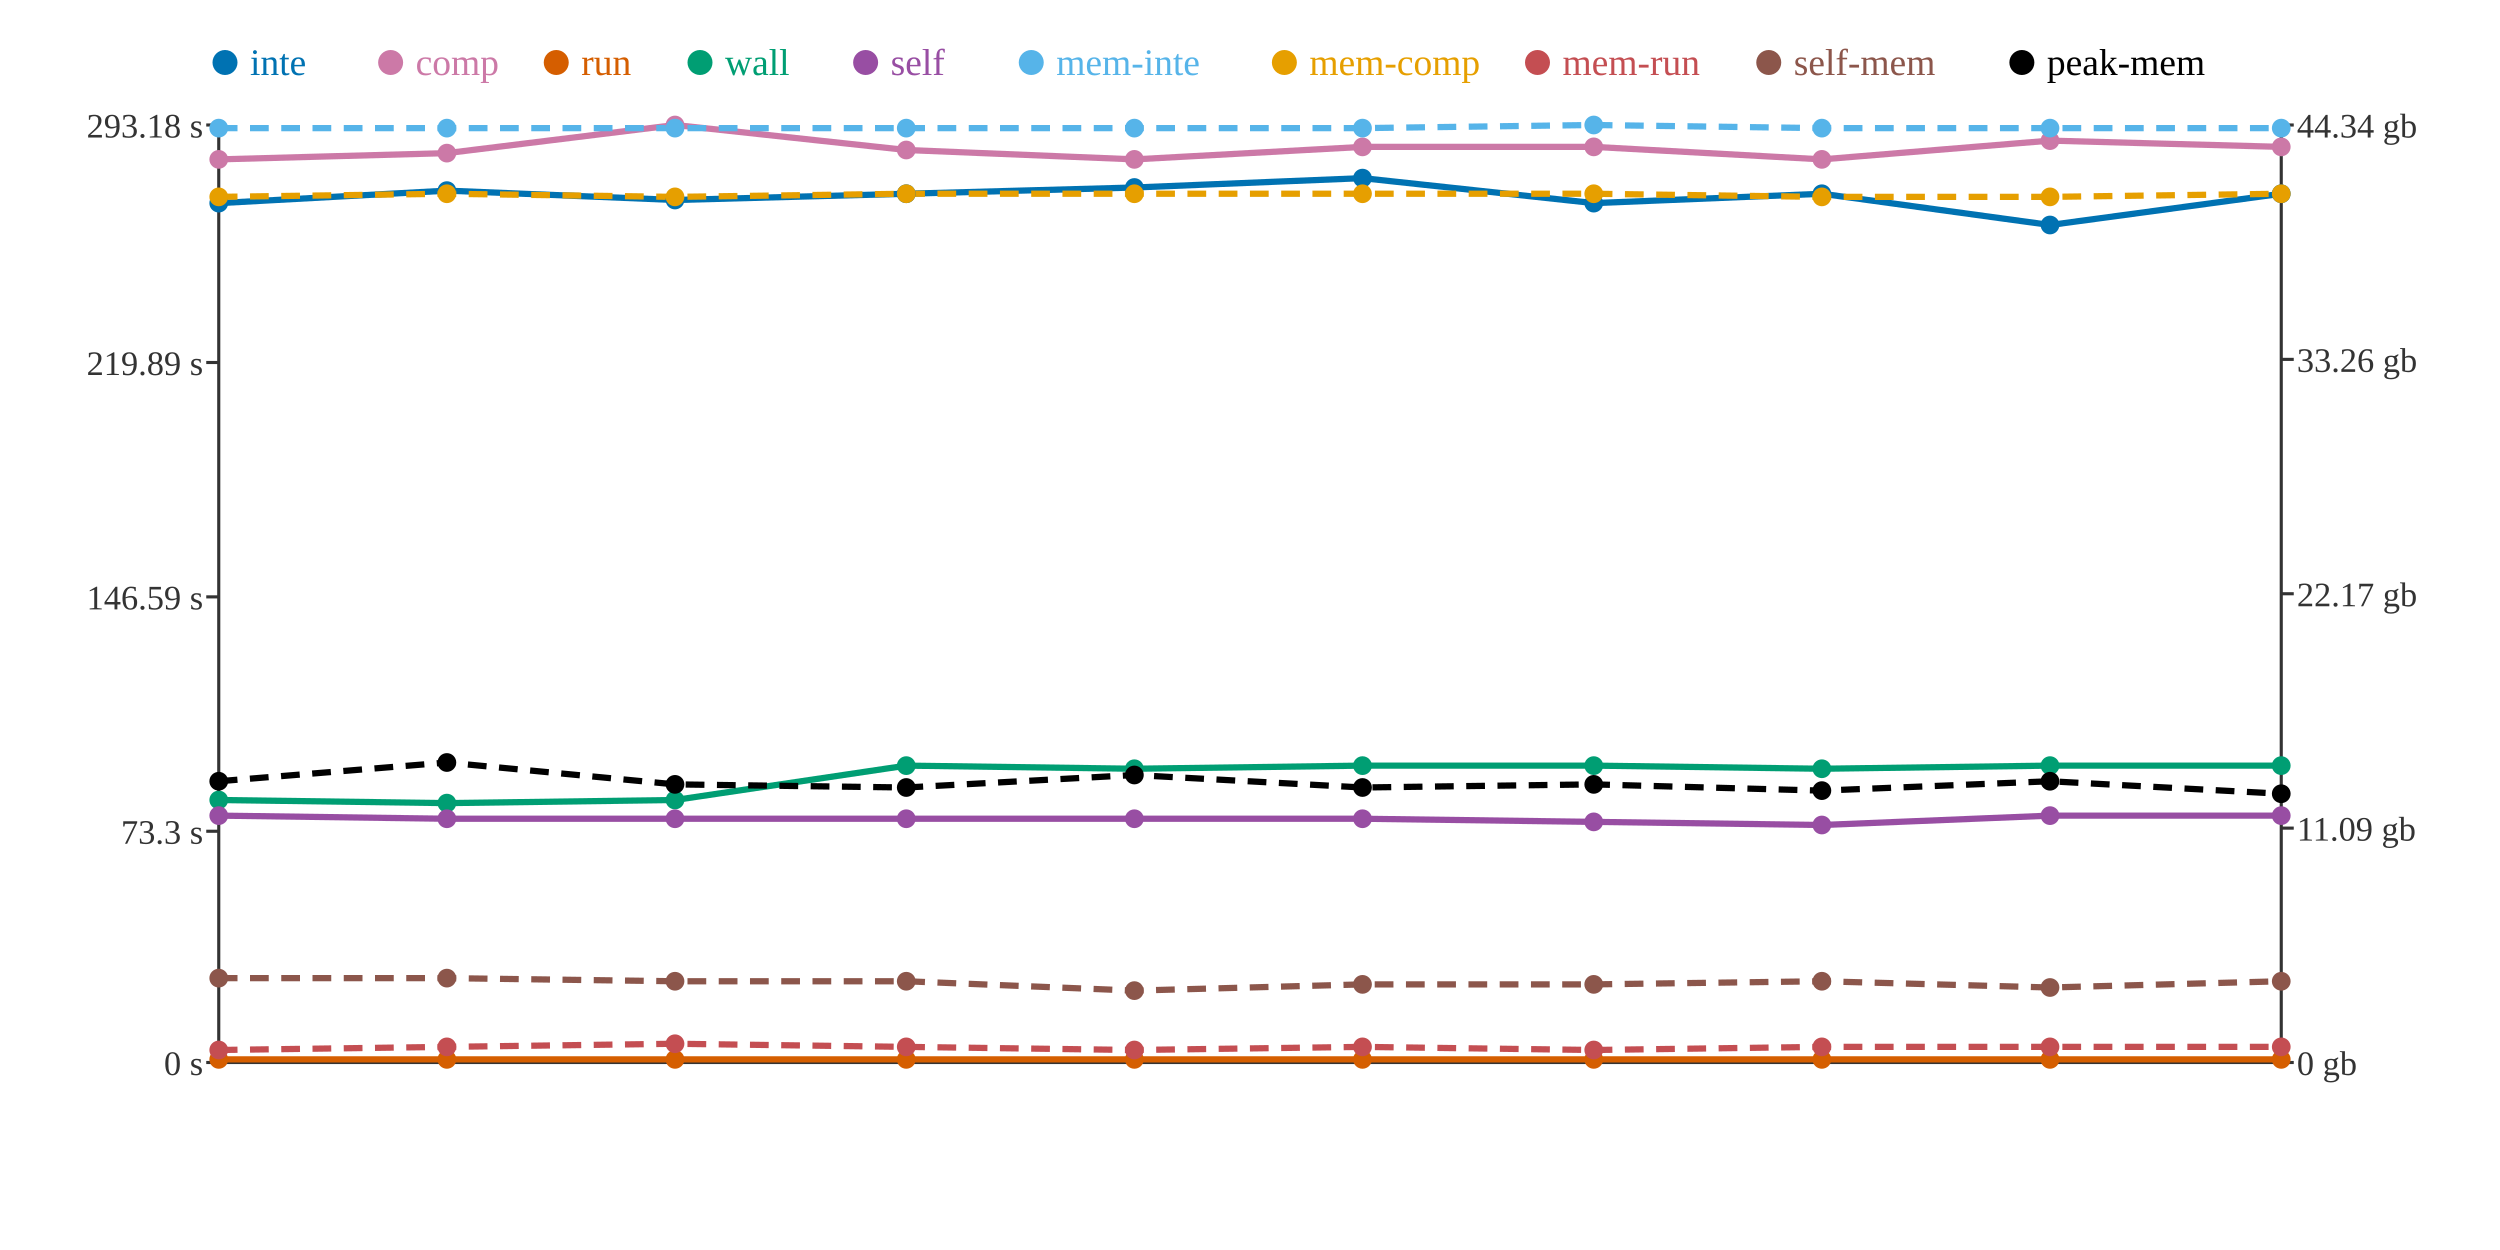
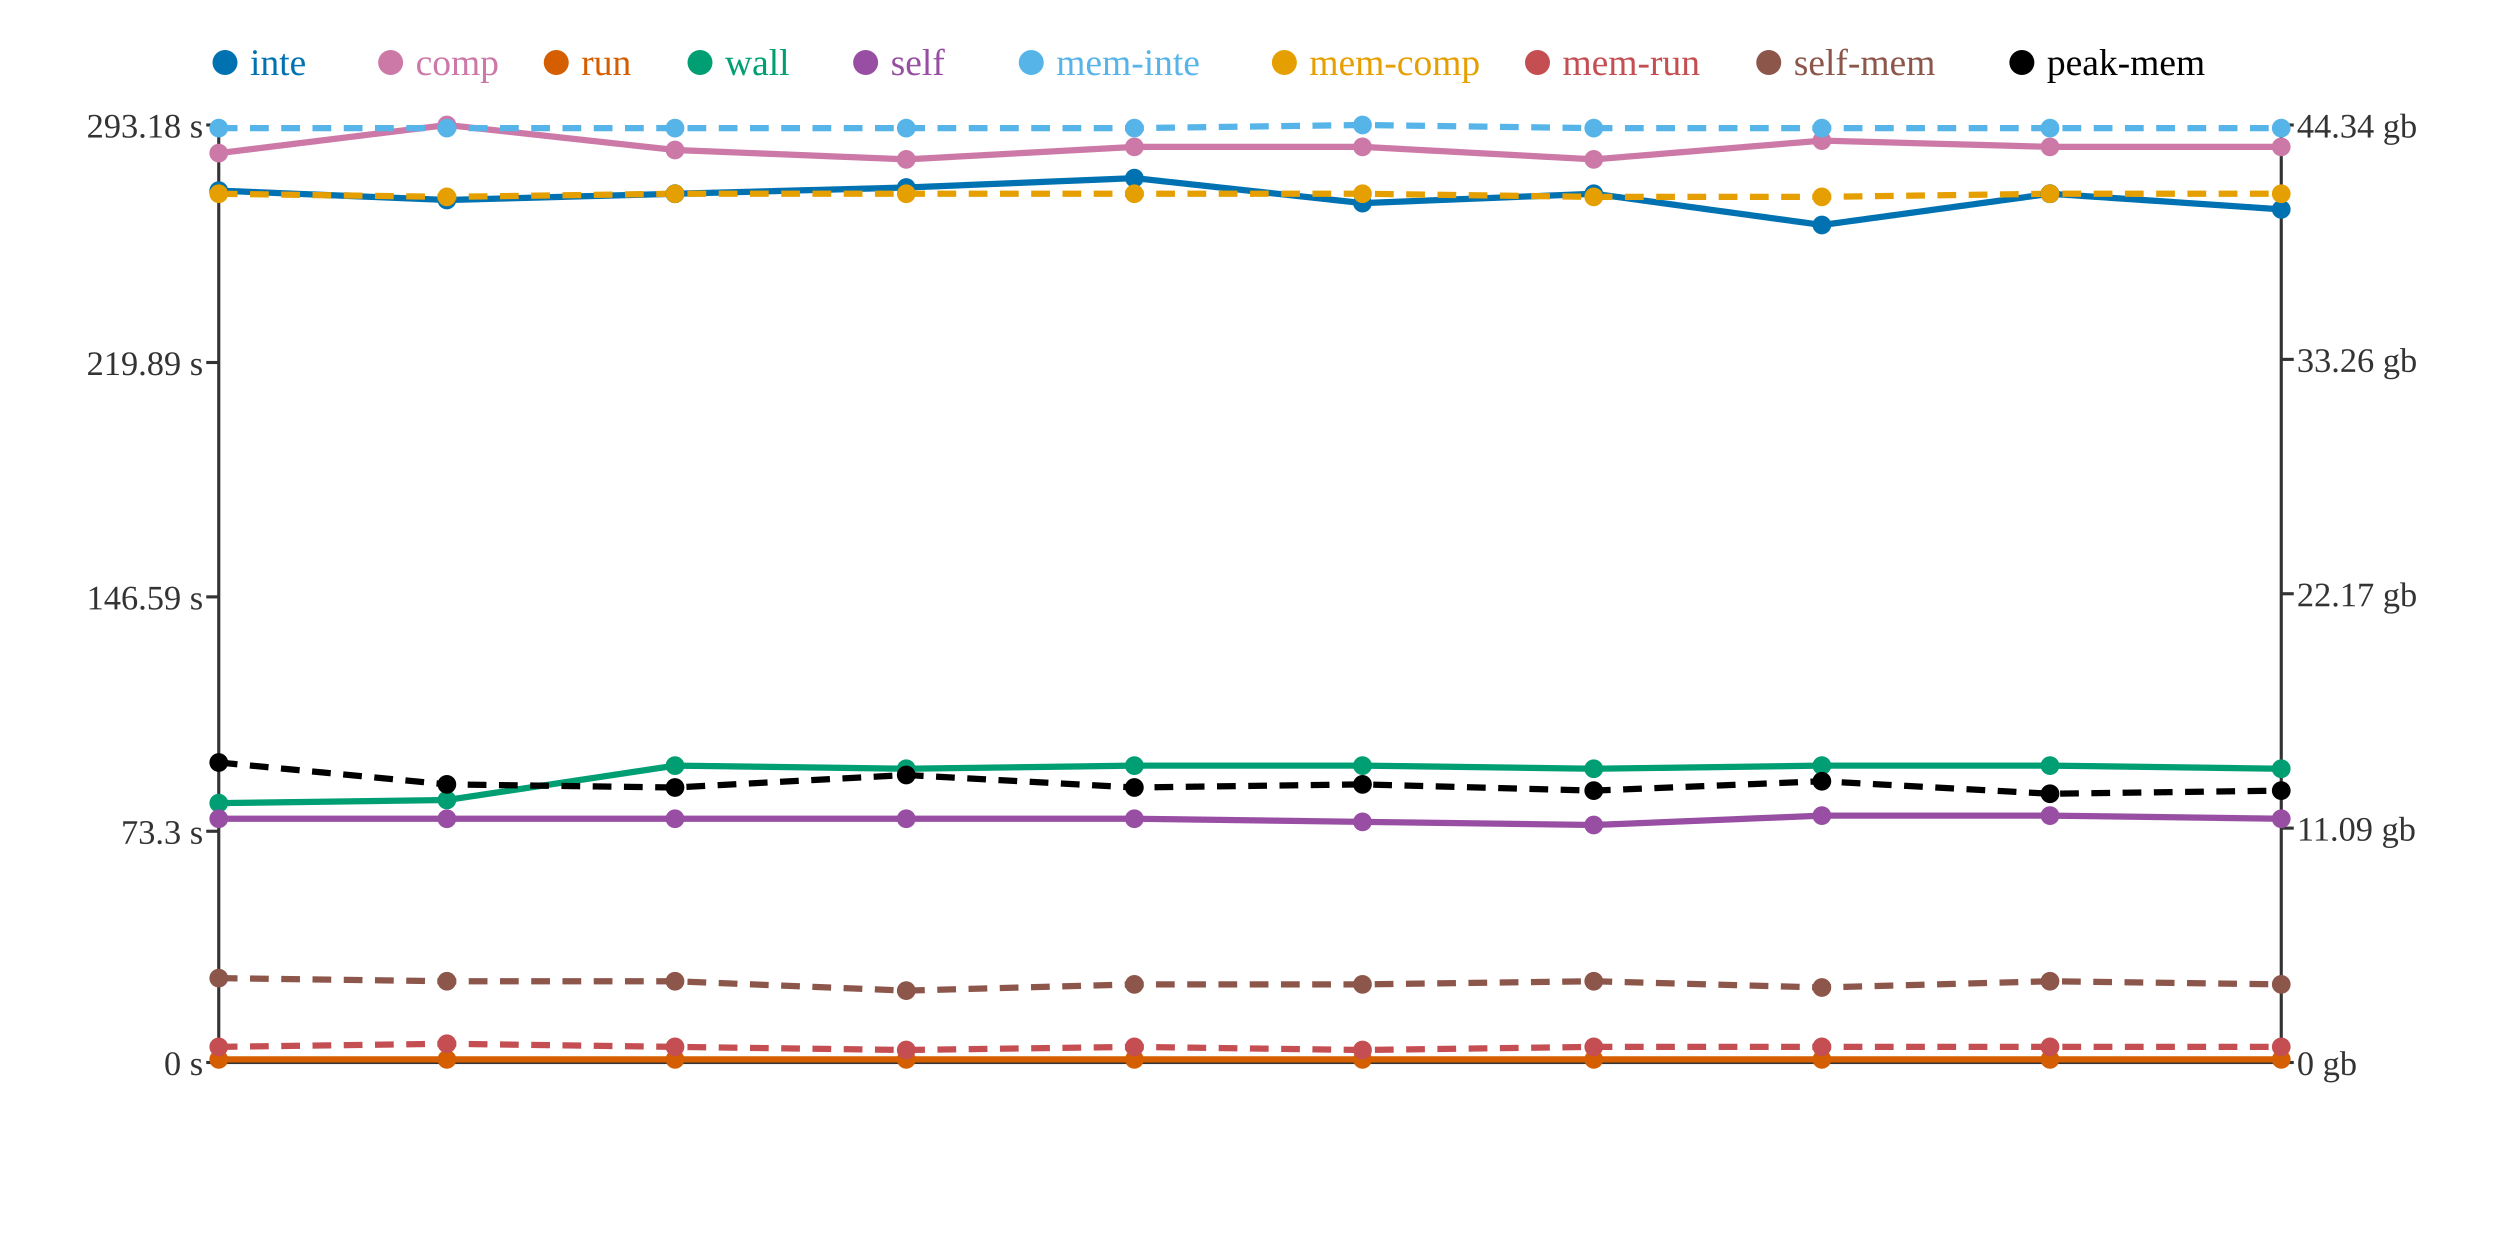
<svg xmlns="http://www.w3.org/2000/svg" width="800" height="400">
  <rect width="800" height="400" fill="white" />
  <line x1="70" y1="40" x2="70" y2="340" stroke="#333" stroke-width="1" />
  <line x1="70" y1="340" x2="730" y2="340" stroke="#333" stroke-width="1" />
  <line x1="730" y1="40" x2="730" y2="340" stroke="#333" stroke-width="1" />
  <line x1="66" y1="340" x2="70" y2="340" stroke="#333" stroke-width="1" />
  <text x="65" y="344" text-anchor="end" font-size="11" fill="#333">0 s</text>
  <line x1="66" y1="266" x2="70" y2="266" stroke="#333" stroke-width="1" />
  <text x="65" y="270" text-anchor="end" font-size="11" fill="#333">73.3 s</text>
  <line x1="66" y1="191" x2="70" y2="191" stroke="#333" stroke-width="1" />
  <text x="65" y="195" text-anchor="end" font-size="11" fill="#333">146.59 s</text>
  <line x1="66" y1="116" x2="70" y2="116" stroke="#333" stroke-width="1" />
  <text x="65" y="120" text-anchor="end" font-size="11" fill="#333">219.89 s</text>
  <line x1="66" y1="40" x2="70" y2="40" stroke="#333" stroke-width="1" />
  <text x="65" y="44" text-anchor="end" font-size="11" fill="#333">293.18 s</text>
  <line x1="730" y1="340" x2="734" y2="340" stroke="#333" stroke-width="1" />
  <text x="735" y="344" text-anchor="start" font-size="11" fill="#333">0 gb</text>
  <line x1="730" y1="265" x2="734" y2="265" stroke="#333" stroke-width="1" />
  <text x="735" y="269" text-anchor="start" font-size="11" fill="#333">11.09 gb</text>
  <line x1="730" y1="190" x2="734" y2="190" stroke="#333" stroke-width="1" />
  <text x="735" y="194" text-anchor="start" font-size="11" fill="#333">22.17 gb</text>
  <line x1="730" y1="115" x2="734" y2="115" stroke="#333" stroke-width="1" />
  <text x="735" y="119" text-anchor="start" font-size="11" fill="#333">33.26 gb</text>
  <line x1="730" y1="40" x2="734" y2="40" stroke="#333" stroke-width="1" />
  <text x="735" y="44" text-anchor="start" font-size="11" fill="#333">44.34 gb</text>
-   <polyline points="70,65 143,61 216,64 290,62 363,60 436,57 510,65 583,62 656,72 730,62" fill="none" stroke="#0072B2" stroke-width="2" />
-   <polyline points="70,51 143,49 216,40 290,48 363,51 436,47 510,47 583,51 656,45 730,47" fill="none" stroke="#CC79A7" stroke-width="2" />
+   <polyline points="70,61 143,64 216,62 290,60 363,57 436,65 510,62 583,72 656,62 730,67" fill="none" stroke="#0072B2" stroke-width="2" />
+   <polyline points="70,49 143,40 216,48 290,51 363,47 436,47 510,51 583,45 656,47 730,47" fill="none" stroke="#CC79A7" stroke-width="2" />
  <polyline points="70,339 143,339 216,339 290,339 363,339 436,339 510,339 583,339 656,339 730,339" fill="none" stroke="#D55E00" stroke-width="2" />
-   <polyline points="70,256 143,257 216,256 290,245 363,246 436,245 510,245 583,246 656,245 730,245" fill="none" stroke="#009E73" stroke-width="2" />
-   <polyline points="70,261 143,262 216,262 290,262 363,262 436,262 510,263 583,264 656,261 730,261" fill="none" stroke="#984EA3" stroke-width="2" />
-   <polyline points="70,41 143,41 216,41 290,41 363,41 436,41 510,40 583,41 656,41 730,41" fill="none" stroke="#56B4E9" stroke-width="2" stroke-dasharray="6 4" />
-   <polyline points="70,63 143,62 216,63 290,62 363,62 436,62 510,62 583,63 656,63 730,62" fill="none" stroke="#E69F00" stroke-width="2" stroke-dasharray="6 4" />
-   <polyline points="70,336 143,335 216,334 290,335 363,336 436,335 510,336 583,335 656,335 730,335" fill="none" stroke="#C44E52" stroke-width="2" stroke-dasharray="6 4" />
-   <polyline points="70,313 143,313 216,314 290,314 363,317 436,315 510,315 583,314 656,316 730,314" fill="none" stroke="#8C564B" stroke-width="2" stroke-dasharray="6 4" />
-   <polyline points="70,250 143,244 216,251 290,252 363,248 436,252 510,251 583,253 656,250 730,254" fill="none" stroke="#000000" stroke-width="2" stroke-dasharray="6 4" />
-   <circle cx="70" cy="65" r="3" fill="#0072B2" />
-   <circle cx="70" cy="51" r="3" fill="#CC79A7" />
+   <polyline points="70,257 143,256 216,245 290,246 363,245 436,245 510,246 583,245 656,245 730,246" fill="none" stroke="#009E73" stroke-width="2" />
+   <polyline points="70,262 143,262 216,262 290,262 363,262 436,263 510,264 583,261 656,261 730,262" fill="none" stroke="#984EA3" stroke-width="2" />
+   <polyline points="70,41 143,41 216,41 290,41 363,41 436,40 510,41 583,41 656,41 730,41" fill="none" stroke="#56B4E9" stroke-width="2" stroke-dasharray="6 4" />
+   <polyline points="70,62 143,63 216,62 290,62 363,62 436,62 510,63 583,63 656,62 730,62" fill="none" stroke="#E69F00" stroke-width="2" stroke-dasharray="6 4" />
+   <polyline points="70,335 143,334 216,335 290,336 363,335 436,336 510,335 583,335 656,335 730,335" fill="none" stroke="#C44E52" stroke-width="2" stroke-dasharray="6 4" />
+   <polyline points="70,313 143,314 216,314 290,317 363,315 436,315 510,314 583,316 656,314 730,315" fill="none" stroke="#8C564B" stroke-width="2" stroke-dasharray="6 4" />
+   <polyline points="70,244 143,251 216,252 290,248 363,252 436,251 510,253 583,250 656,254 730,253" fill="none" stroke="#000000" stroke-width="2" stroke-dasharray="6 4" />
+   <circle cx="70" cy="61" r="3" fill="#0072B2" />
+   <circle cx="70" cy="49" r="3" fill="#CC79A7" />
  <circle cx="70" cy="339" r="3" fill="#D55E00" />
-   <circle cx="70" cy="256" r="3" fill="#009E73" />
-   <circle cx="70" cy="261" r="3" fill="#984EA3" />
+   <circle cx="70" cy="257" r="3" fill="#009E73" />
+   <circle cx="70" cy="262" r="3" fill="#984EA3" />
  <circle cx="70" cy="41" r="3" fill="#56B4E9" />
-   <circle cx="70" cy="63" r="3" fill="#E69F00" />
-   <circle cx="70" cy="336" r="3" fill="#C44E52" />
+   <circle cx="70" cy="62" r="3" fill="#E69F00" />
+   <circle cx="70" cy="335" r="3" fill="#C44E52" />
  <circle cx="70" cy="313" r="3" fill="#8C564B" />
-   <circle cx="70" cy="250" r="3" fill="#000000" />
-   <circle cx="143" cy="61" r="3" fill="#0072B2" />
-   <circle cx="143" cy="49" r="3" fill="#CC79A7" />
+   <circle cx="70" cy="244" r="3" fill="#000000" />
+   <circle cx="143" cy="64" r="3" fill="#0072B2" />
+   <circle cx="143" cy="40" r="3" fill="#CC79A7" />
  <circle cx="143" cy="339" r="3" fill="#D55E00" />
-   <circle cx="143" cy="257" r="3" fill="#009E73" />
+   <circle cx="143" cy="256" r="3" fill="#009E73" />
  <circle cx="143" cy="262" r="3" fill="#984EA3" />
  <circle cx="143" cy="41" r="3" fill="#56B4E9" />
-   <circle cx="143" cy="62" r="3" fill="#E69F00" />
-   <circle cx="143" cy="335" r="3" fill="#C44E52" />
-   <circle cx="143" cy="313" r="3" fill="#8C564B" />
-   <circle cx="143" cy="244" r="3" fill="#000000" />
-   <circle cx="216" cy="64" r="3" fill="#0072B2" />
-   <circle cx="216" cy="40" r="3" fill="#CC79A7" />
+   <circle cx="143" cy="63" r="3" fill="#E69F00" />
+   <circle cx="143" cy="334" r="3" fill="#C44E52" />
+   <circle cx="143" cy="314" r="3" fill="#8C564B" />
+   <circle cx="143" cy="251" r="3" fill="#000000" />
+   <circle cx="216" cy="62" r="3" fill="#0072B2" />
+   <circle cx="216" cy="48" r="3" fill="#CC79A7" />
  <circle cx="216" cy="339" r="3" fill="#D55E00" />
-   <circle cx="216" cy="256" r="3" fill="#009E73" />
+   <circle cx="216" cy="245" r="3" fill="#009E73" />
  <circle cx="216" cy="262" r="3" fill="#984EA3" />
  <circle cx="216" cy="41" r="3" fill="#56B4E9" />
-   <circle cx="216" cy="63" r="3" fill="#E69F00" />
-   <circle cx="216" cy="334" r="3" fill="#C44E52" />
+   <circle cx="216" cy="62" r="3" fill="#E69F00" />
+   <circle cx="216" cy="335" r="3" fill="#C44E52" />
  <circle cx="216" cy="314" r="3" fill="#8C564B" />
-   <circle cx="216" cy="251" r="3" fill="#000000" />
-   <circle cx="290" cy="62" r="3" fill="#0072B2" />
-   <circle cx="290" cy="48" r="3" fill="#CC79A7" />
+   <circle cx="216" cy="252" r="3" fill="#000000" />
+   <circle cx="290" cy="60" r="3" fill="#0072B2" />
+   <circle cx="290" cy="51" r="3" fill="#CC79A7" />
  <circle cx="290" cy="339" r="3" fill="#D55E00" />
-   <circle cx="290" cy="245" r="3" fill="#009E73" />
+   <circle cx="290" cy="246" r="3" fill="#009E73" />
  <circle cx="290" cy="262" r="3" fill="#984EA3" />
  <circle cx="290" cy="41" r="3" fill="#56B4E9" />
  <circle cx="290" cy="62" r="3" fill="#E69F00" />
-   <circle cx="290" cy="335" r="3" fill="#C44E52" />
-   <circle cx="290" cy="314" r="3" fill="#8C564B" />
-   <circle cx="290" cy="252" r="3" fill="#000000" />
-   <circle cx="363" cy="60" r="3" fill="#0072B2" />
-   <circle cx="363" cy="51" r="3" fill="#CC79A7" />
+   <circle cx="290" cy="336" r="3" fill="#C44E52" />
+   <circle cx="290" cy="317" r="3" fill="#8C564B" />
+   <circle cx="290" cy="248" r="3" fill="#000000" />
+   <circle cx="363" cy="57" r="3" fill="#0072B2" />
+   <circle cx="363" cy="47" r="3" fill="#CC79A7" />
  <circle cx="363" cy="339" r="3" fill="#D55E00" />
-   <circle cx="363" cy="246" r="3" fill="#009E73" />
+   <circle cx="363" cy="245" r="3" fill="#009E73" />
  <circle cx="363" cy="262" r="3" fill="#984EA3" />
  <circle cx="363" cy="41" r="3" fill="#56B4E9" />
  <circle cx="363" cy="62" r="3" fill="#E69F00" />
-   <circle cx="363" cy="336" r="3" fill="#C44E52" />
-   <circle cx="363" cy="317" r="3" fill="#8C564B" />
-   <circle cx="363" cy="248" r="3" fill="#000000" />
-   <circle cx="436" cy="57" r="3" fill="#0072B2" />
+   <circle cx="363" cy="335" r="3" fill="#C44E52" />
+   <circle cx="363" cy="315" r="3" fill="#8C564B" />
+   <circle cx="363" cy="252" r="3" fill="#000000" />
+   <circle cx="436" cy="65" r="3" fill="#0072B2" />
  <circle cx="436" cy="47" r="3" fill="#CC79A7" />
  <circle cx="436" cy="339" r="3" fill="#D55E00" />
  <circle cx="436" cy="245" r="3" fill="#009E73" />
-   <circle cx="436" cy="262" r="3" fill="#984EA3" />
-   <circle cx="436" cy="41" r="3" fill="#56B4E9" />
+   <circle cx="436" cy="263" r="3" fill="#984EA3" />
+   <circle cx="436" cy="40" r="3" fill="#56B4E9" />
  <circle cx="436" cy="62" r="3" fill="#E69F00" />
-   <circle cx="436" cy="335" r="3" fill="#C44E52" />
+   <circle cx="436" cy="336" r="3" fill="#C44E52" />
  <circle cx="436" cy="315" r="3" fill="#8C564B" />
-   <circle cx="436" cy="252" r="3" fill="#000000" />
-   <circle cx="510" cy="65" r="3" fill="#0072B2" />
-   <circle cx="510" cy="47" r="3" fill="#CC79A7" />
+   <circle cx="436" cy="251" r="3" fill="#000000" />
+   <circle cx="510" cy="62" r="3" fill="#0072B2" />
+   <circle cx="510" cy="51" r="3" fill="#CC79A7" />
  <circle cx="510" cy="339" r="3" fill="#D55E00" />
-   <circle cx="510" cy="245" r="3" fill="#009E73" />
-   <circle cx="510" cy="263" r="3" fill="#984EA3" />
-   <circle cx="510" cy="40" r="3" fill="#56B4E9" />
-   <circle cx="510" cy="62" r="3" fill="#E69F00" />
-   <circle cx="510" cy="336" r="3" fill="#C44E52" />
-   <circle cx="510" cy="315" r="3" fill="#8C564B" />
-   <circle cx="510" cy="251" r="3" fill="#000000" />
-   <circle cx="583" cy="62" r="3" fill="#0072B2" />
-   <circle cx="583" cy="51" r="3" fill="#CC79A7" />
+   <circle cx="510" cy="246" r="3" fill="#009E73" />
+   <circle cx="510" cy="264" r="3" fill="#984EA3" />
+   <circle cx="510" cy="41" r="3" fill="#56B4E9" />
+   <circle cx="510" cy="63" r="3" fill="#E69F00" />
+   <circle cx="510" cy="335" r="3" fill="#C44E52" />
+   <circle cx="510" cy="314" r="3" fill="#8C564B" />
+   <circle cx="510" cy="253" r="3" fill="#000000" />
+   <circle cx="583" cy="72" r="3" fill="#0072B2" />
+   <circle cx="583" cy="45" r="3" fill="#CC79A7" />
  <circle cx="583" cy="339" r="3" fill="#D55E00" />
-   <circle cx="583" cy="246" r="3" fill="#009E73" />
-   <circle cx="583" cy="264" r="3" fill="#984EA3" />
+   <circle cx="583" cy="245" r="3" fill="#009E73" />
+   <circle cx="583" cy="261" r="3" fill="#984EA3" />
  <circle cx="583" cy="41" r="3" fill="#56B4E9" />
  <circle cx="583" cy="63" r="3" fill="#E69F00" />
  <circle cx="583" cy="335" r="3" fill="#C44E52" />
-   <circle cx="583" cy="314" r="3" fill="#8C564B" />
-   <circle cx="583" cy="253" r="3" fill="#000000" />
-   <circle cx="656" cy="72" r="3" fill="#0072B2" />
-   <circle cx="656" cy="45" r="3" fill="#CC79A7" />
+   <circle cx="583" cy="316" r="3" fill="#8C564B" />
+   <circle cx="583" cy="250" r="3" fill="#000000" />
+   <circle cx="656" cy="62" r="3" fill="#0072B2" />
+   <circle cx="656" cy="47" r="3" fill="#CC79A7" />
  <circle cx="656" cy="339" r="3" fill="#D55E00" />
  <circle cx="656" cy="245" r="3" fill="#009E73" />
  <circle cx="656" cy="261" r="3" fill="#984EA3" />
  <circle cx="656" cy="41" r="3" fill="#56B4E9" />
-   <circle cx="656" cy="63" r="3" fill="#E69F00" />
+   <circle cx="656" cy="62" r="3" fill="#E69F00" />
  <circle cx="656" cy="335" r="3" fill="#C44E52" />
-   <circle cx="656" cy="316" r="3" fill="#8C564B" />
-   <circle cx="656" cy="250" r="3" fill="#000000" />
-   <circle cx="730" cy="62" r="3" fill="#0072B2" />
+   <circle cx="656" cy="314" r="3" fill="#8C564B" />
+   <circle cx="656" cy="254" r="3" fill="#000000" />
+   <circle cx="730" cy="67" r="3" fill="#0072B2" />
  <circle cx="730" cy="47" r="3" fill="#CC79A7" />
  <circle cx="730" cy="339" r="3" fill="#D55E00" />
-   <circle cx="730" cy="245" r="3" fill="#009E73" />
-   <circle cx="730" cy="261" r="3" fill="#984EA3" />
+   <circle cx="730" cy="246" r="3" fill="#009E73" />
+   <circle cx="730" cy="262" r="3" fill="#984EA3" />
  <circle cx="730" cy="41" r="3" fill="#56B4E9" />
  <circle cx="730" cy="62" r="3" fill="#E69F00" />
  <circle cx="730" cy="335" r="3" fill="#C44E52" />
-   <circle cx="730" cy="314" r="3" fill="#8C564B" />
-   <circle cx="730" cy="254" r="3" fill="#000000" />
+   <circle cx="730" cy="315" r="3" fill="#8C564B" />
+   <circle cx="730" cy="253" r="3" fill="#000000" />
  <circle cx="72" cy="20" r="4" fill="#0072B2" />
  <text x="80" y="24" text-anchor="start" font-size="12" fill="#0072B2">inte</text>
  <circle cx="125" cy="20" r="4" fill="#CC79A7" />
  <text x="133" y="24" text-anchor="start" font-size="12" fill="#CC79A7">comp</text>
  <circle cx="178" cy="20" r="4" fill="#D55E00" />
  <text x="186" y="24" text-anchor="start" font-size="12" fill="#D55E00">run</text>
  <circle cx="224" cy="20" r="4" fill="#009E73" />
  <text x="232" y="24" text-anchor="start" font-size="12" fill="#009E73">wall</text>
  <circle cx="277" cy="20" r="4" fill="#984EA3" />
  <text x="285" y="24" text-anchor="start" font-size="12" fill="#984EA3">self</text>
  <circle cx="330" cy="20" r="4" fill="#56B4E9" />
  <text x="338" y="24" text-anchor="start" font-size="12" fill="#56B4E9">mem-inte</text>
  <circle cx="411" cy="20" r="4" fill="#E69F00" />
  <text x="419" y="24" text-anchor="start" font-size="12" fill="#E69F00">mem-comp</text>
  <circle cx="492" cy="20" r="4" fill="#C44E52" />
  <text x="500" y="24" text-anchor="start" font-size="12" fill="#C44E52">mem-run</text>
  <circle cx="566" cy="20" r="4" fill="#8C564B" />
  <text x="574" y="24" text-anchor="start" font-size="12" fill="#8C564B">self-mem</text>
  <circle cx="647" cy="20" r="4" fill="#000000" />
  <text x="655" y="24" text-anchor="start" font-size="12" fill="#000000">peak-mem</text>
</svg>
